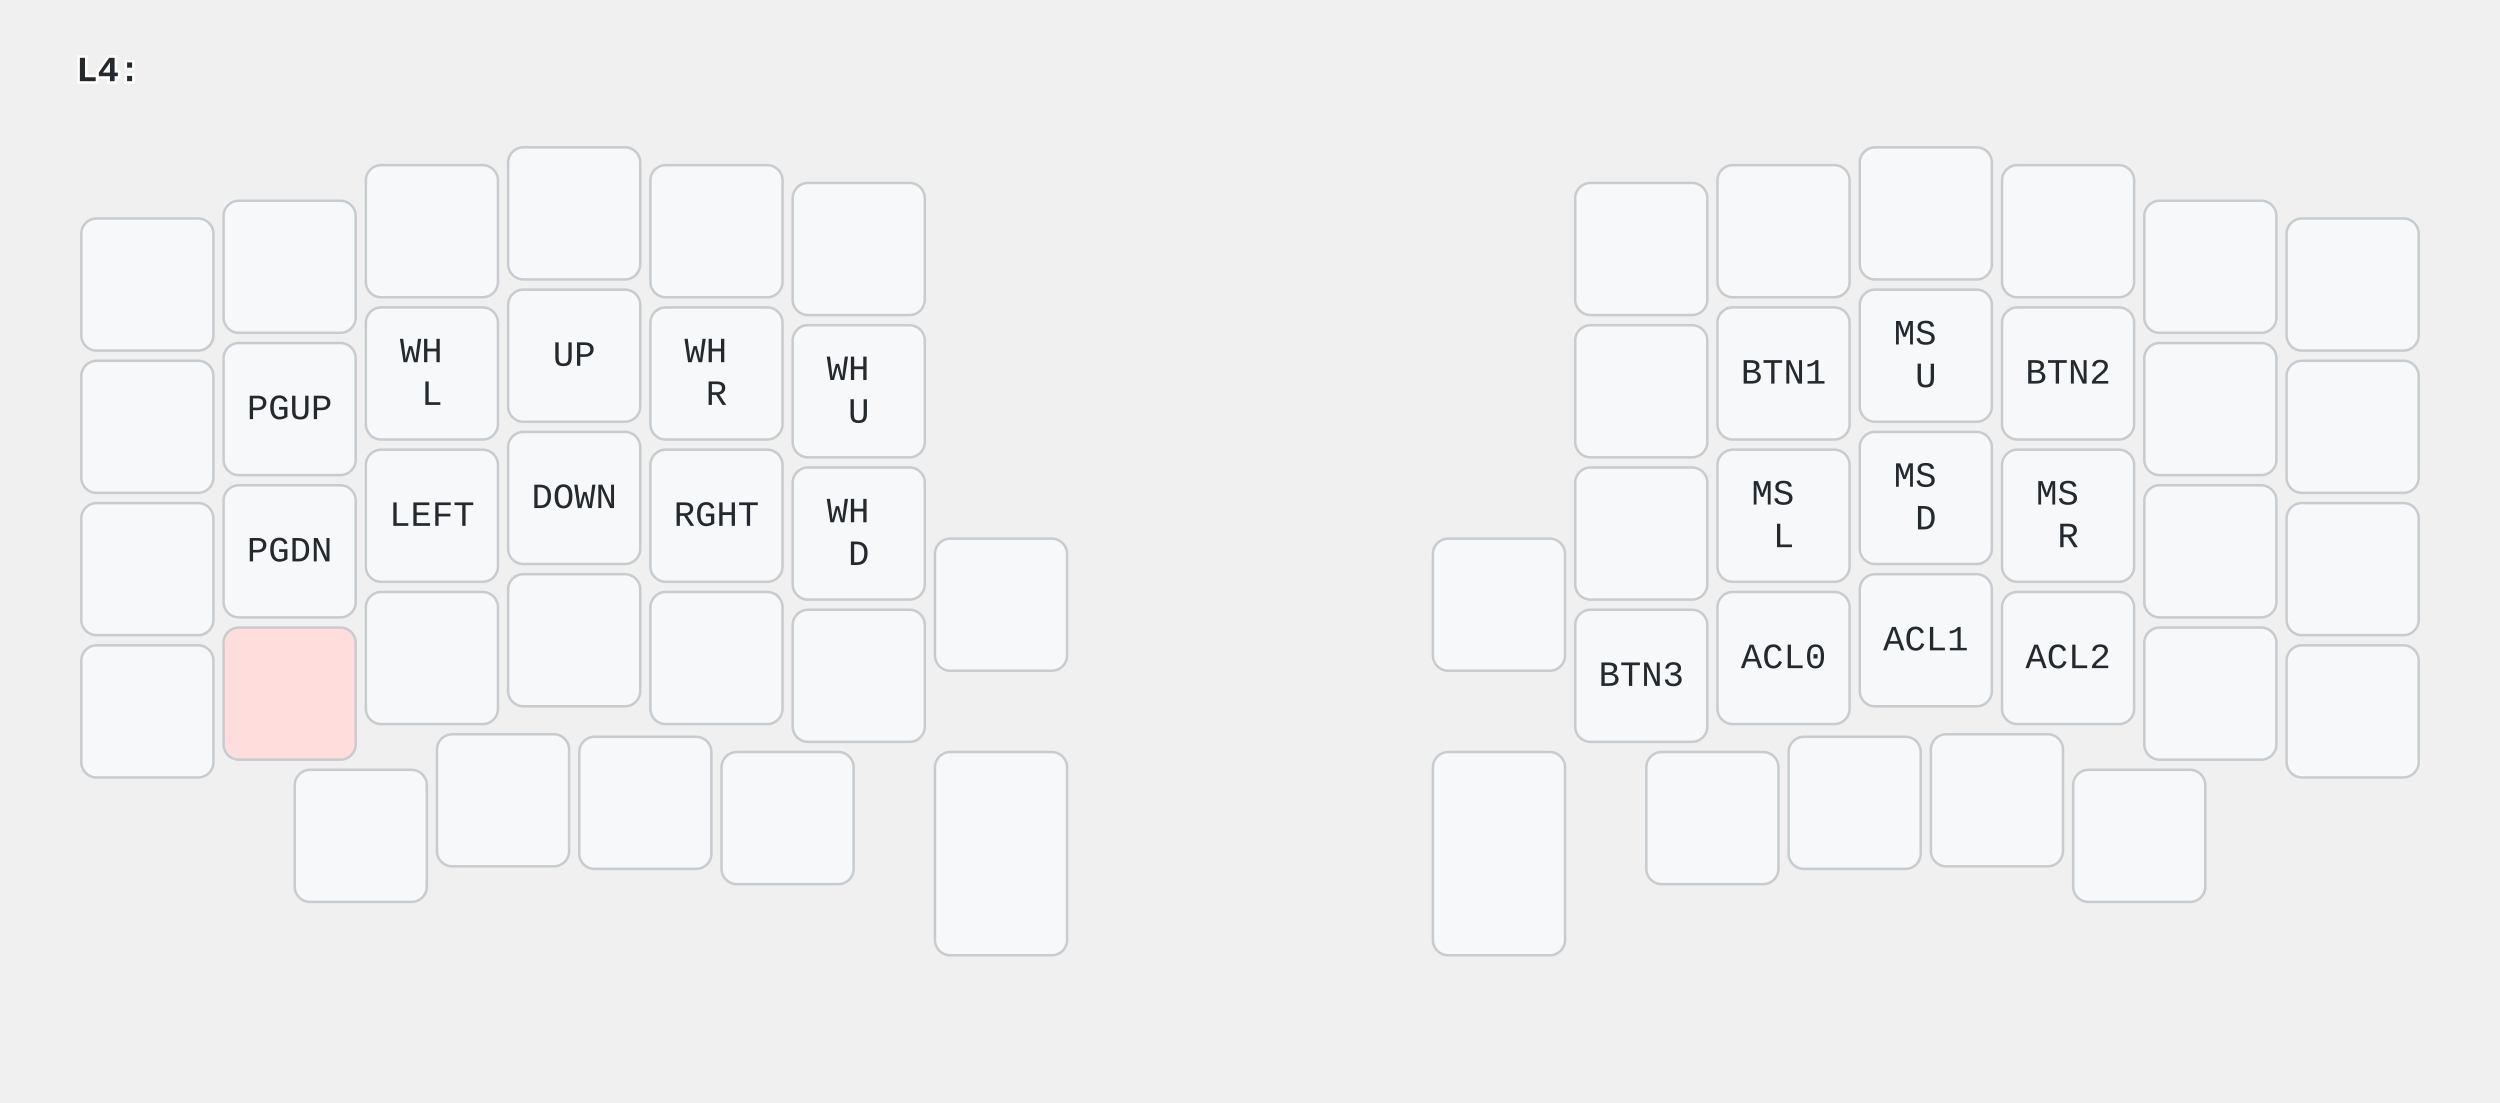
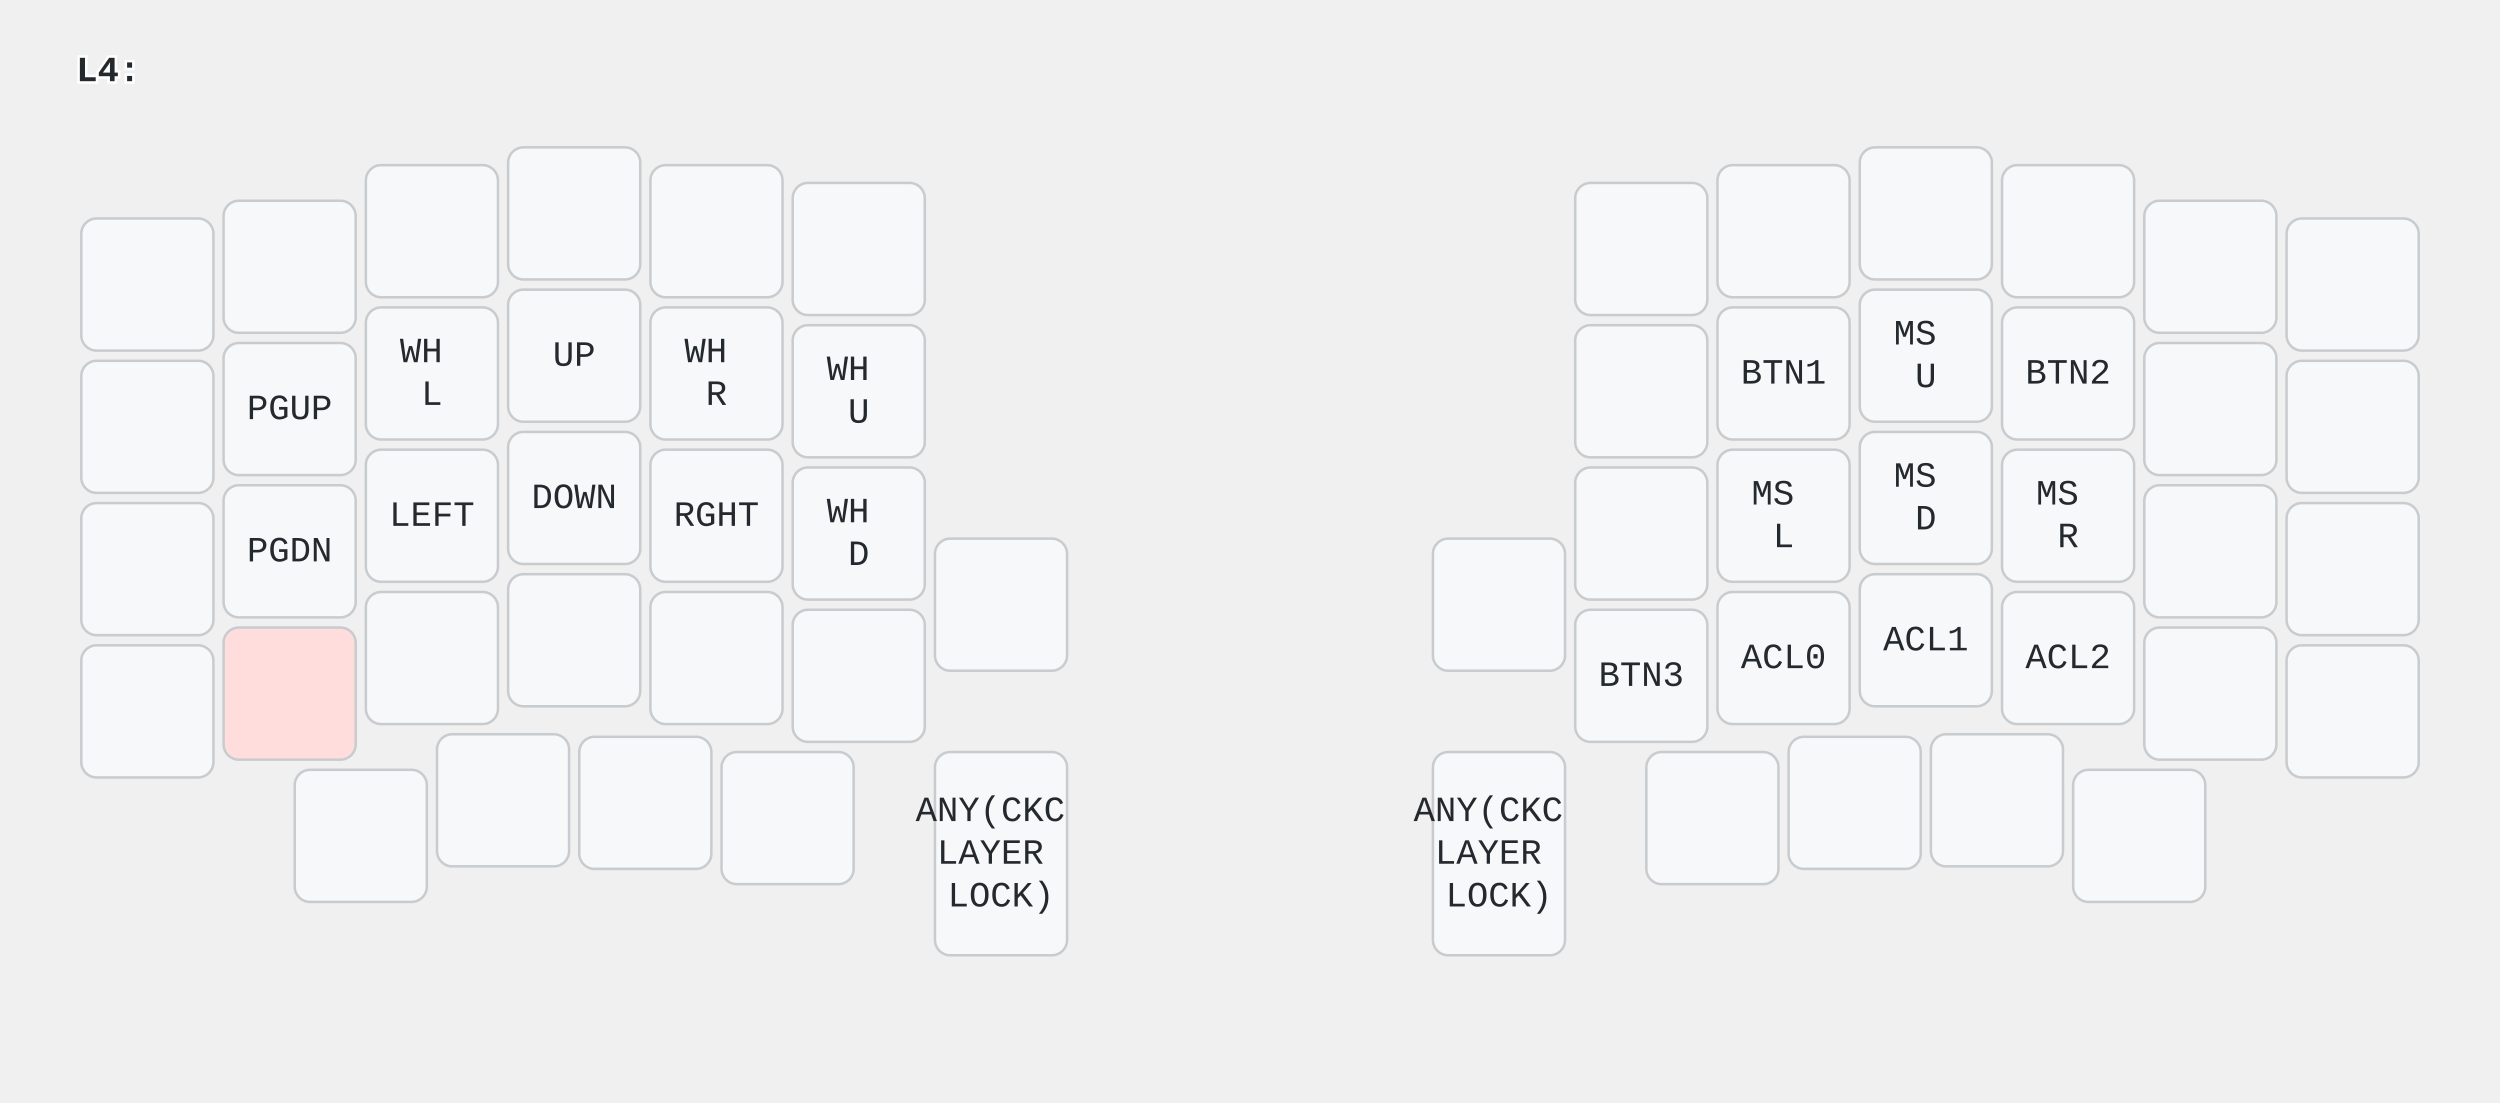
<svg xmlns="http://www.w3.org/2000/svg" width="984" height="434" viewBox="0 0 984 434" class="keymap">
  <style>/* inherit to force styles through use tags */
svg path {
    fill: inherit;
}

/* font and background color specifications */
svg.keymap {
    font-family: SFMono-Regular,Consolas,Liberation Mono,Menlo,monospace;
    font-size: 14px;
    font-kerning: normal;
    text-rendering: optimizeLegibility;
    fill: #24292e;
}

/* default key styling */
rect.key {
    fill: #f6f8fa;
    stroke: #c9cccf;
    stroke-width: 1;
}

/* default key side styling, only used is draw_key_sides is set */
rect.side {
    filter: brightness(90%);
}

/* color accent for combo boxes */
rect.combo, rect.combo-separate {
    fill: #cdf;
}

/* color accent for held keys */
rect.held, rect.combo.held {
    fill: #fdd;
}

/* color accent for ghost (optional) keys */
rect.ghost, rect.combo.ghost {
    stroke-dasharray: 4, 4;
    stroke-width: 2;
}

text {
    text-anchor: middle;
    dominant-baseline: middle;
}

/* styling for layer labels */
text.label {
    font-weight: bold;
    text-anchor: start;
    stroke: white;
    stroke-width: 2;
    paint-order: stroke;
}

/* styling for combo tap, and key hold/shifted label text */
text.combo, text.hold, text.shifted {
    font-size: 11px;
}

text.hold {
    text-anchor: middle;
    dominant-baseline: auto;
}

text.shifted {
    text-anchor: middle;
    dominant-baseline: hanging;
}

/* styling for hold/shifted label text in combo box */
text.combo.hold, text.combo.shifted {
    font-size: 8px;
}

/* lighter symbol for transparent keys */
text.trans {
    fill: #7b7e81;
}

/* styling for combo dendrons */
path.combo {
    stroke-width: 1;
    stroke: gray;
    fill: none;
}

/* Start Tabler Icons Cleanup */
/* cannot use height/width with glyphs */
.icon-tabler &gt; path {
    fill: inherit;
    stroke: inherit;
    stroke-width: 2;
}
/* hide tabler's default box */
.icon-tabler &gt; path[stroke="none"][fill="none"] {
    visibility: hidden;
}
/* End Tabler Icons Cleanup */
</style>
  <g transform="translate(30, 0)" class="layer-L4">
    <text x="0" y="28" class="label">L4:</text>
    <g transform="translate(0, 56)">
      <g transform="translate(28, 56)" class="key keypos-0">
        <rect rx="6" ry="6" x="-26" y="-26" width="52" height="52" class="key" />
      </g>
      <g transform="translate(84, 49)" class="key keypos-1">
        <rect rx="6" ry="6" x="-26" y="-26" width="52" height="52" class="key" />
      </g>
      <g transform="translate(140, 35)" class="key keypos-2">
        <rect rx="6" ry="6" x="-26" y="-26" width="52" height="52" class="key" />
      </g>
      <g transform="translate(196, 28)" class="key keypos-3">
        <rect rx="6" ry="6" x="-26" y="-26" width="52" height="52" class="key" />
      </g>
      <g transform="translate(252, 35)" class="key keypos-4">
        <rect rx="6" ry="6" x="-26" y="-26" width="52" height="52" class="key" />
      </g>
      <g transform="translate(308, 42)" class="key keypos-5">
        <rect rx="6" ry="6" x="-26" y="-26" width="52" height="52" class="key" />
      </g>
      <g transform="translate(616, 42)" class="key keypos-6">
        <rect rx="6" ry="6" x="-26" y="-26" width="52" height="52" class="key" />
      </g>
      <g transform="translate(672, 35)" class="key keypos-7">
        <rect rx="6" ry="6" x="-26" y="-26" width="52" height="52" class="key" />
      </g>
      <g transform="translate(728, 28)" class="key keypos-8">
        <rect rx="6" ry="6" x="-26" y="-26" width="52" height="52" class="key" />
      </g>
      <g transform="translate(784, 35)" class="key keypos-9">
        <rect rx="6" ry="6" x="-26" y="-26" width="52" height="52" class="key" />
      </g>
      <g transform="translate(840, 49)" class="key keypos-10">
        <rect rx="6" ry="6" x="-26" y="-26" width="52" height="52" class="key" />
      </g>
      <g transform="translate(896, 56)" class="key keypos-11">
        <rect rx="6" ry="6" x="-26" y="-26" width="52" height="52" class="key" />
      </g>
      <g transform="translate(28, 112)" class="key keypos-12">
        <rect rx="6" ry="6" x="-26" y="-26" width="52" height="52" class="key" />
      </g>
      <g transform="translate(84, 105)" class="key keypos-13">
        <rect rx="6" ry="6" x="-26" y="-26" width="52" height="52" class="key" />
        <text x="0" y="0" class="key tap">PGUP</text>
      </g>
      <g transform="translate(140, 91)" class="key keypos-14">
        <rect rx="6" ry="6" x="-26" y="-26" width="52" height="52" class="key" />
        <text x="0" y="0" class="key tap">
          <tspan x="0" dy="-0.6em">WH</tspan>
          <tspan x="0" dy="1.2em">L</tspan>
        </text>
      </g>
      <g transform="translate(196, 84)" class="key keypos-15">
        <rect rx="6" ry="6" x="-26" y="-26" width="52" height="52" class="key" />
        <text x="0" y="0" class="key tap">UP</text>
      </g>
      <g transform="translate(252, 91)" class="key keypos-16">
        <rect rx="6" ry="6" x="-26" y="-26" width="52" height="52" class="key" />
        <text x="0" y="0" class="key tap">
          <tspan x="0" dy="-0.6em">WH</tspan>
          <tspan x="0" dy="1.2em">R</tspan>
        </text>
      </g>
      <g transform="translate(308, 98)" class="key keypos-17">
        <rect rx="6" ry="6" x="-26" y="-26" width="52" height="52" class="key" />
        <text x="0" y="0" class="key tap">
          <tspan x="0" dy="-0.6em">WH</tspan>
          <tspan x="0" dy="1.2em">U</tspan>
        </text>
      </g>
      <g transform="translate(616, 98)" class="key keypos-18">
        <rect rx="6" ry="6" x="-26" y="-26" width="52" height="52" class="key" />
      </g>
      <g transform="translate(672, 91)" class="key keypos-19">
        <rect rx="6" ry="6" x="-26" y="-26" width="52" height="52" class="key" />
        <text x="0" y="0" class="key tap">BTN1</text>
      </g>
      <g transform="translate(728, 84)" class="key keypos-20">
        <rect rx="6" ry="6" x="-26" y="-26" width="52" height="52" class="key" />
        <text x="0" y="0" class="key tap">
          <tspan x="0" dy="-0.6em">MS</tspan>
          <tspan x="0" dy="1.2em">U</tspan>
        </text>
      </g>
      <g transform="translate(784, 91)" class="key keypos-21">
        <rect rx="6" ry="6" x="-26" y="-26" width="52" height="52" class="key" />
        <text x="0" y="0" class="key tap">BTN2</text>
      </g>
      <g transform="translate(840, 105)" class="key keypos-22">
        <rect rx="6" ry="6" x="-26" y="-26" width="52" height="52" class="key" />
      </g>
      <g transform="translate(896, 112)" class="key keypos-23">
        <rect rx="6" ry="6" x="-26" y="-26" width="52" height="52" class="key" />
      </g>
      <g transform="translate(28, 168)" class="key keypos-24">
        <rect rx="6" ry="6" x="-26" y="-26" width="52" height="52" class="key" />
      </g>
      <g transform="translate(84, 161)" class="key keypos-25">
        <rect rx="6" ry="6" x="-26" y="-26" width="52" height="52" class="key" />
        <text x="0" y="0" class="key tap">PGDN</text>
      </g>
      <g transform="translate(140, 147)" class="key keypos-26">
        <rect rx="6" ry="6" x="-26" y="-26" width="52" height="52" class="key" />
        <text x="0" y="0" class="key tap">LEFT</text>
      </g>
      <g transform="translate(196, 140)" class="key keypos-27">
        <rect rx="6" ry="6" x="-26" y="-26" width="52" height="52" class="key" />
        <text x="0" y="0" class="key tap">DOWN</text>
      </g>
      <g transform="translate(252, 147)" class="key keypos-28">
        <rect rx="6" ry="6" x="-26" y="-26" width="52" height="52" class="key" />
        <text x="0" y="0" class="key tap">RGHT</text>
      </g>
      <g transform="translate(308, 154)" class="key keypos-29">
        <rect rx="6" ry="6" x="-26" y="-26" width="52" height="52" class="key" />
        <text x="0" y="0" class="key tap">
          <tspan x="0" dy="-0.6em">WH</tspan>
          <tspan x="0" dy="1.2em">D</tspan>
        </text>
      </g>
      <g transform="translate(616, 154)" class="key keypos-30">
        <rect rx="6" ry="6" x="-26" y="-26" width="52" height="52" class="key" />
      </g>
      <g transform="translate(672, 147)" class="key keypos-31">
        <rect rx="6" ry="6" x="-26" y="-26" width="52" height="52" class="key" />
        <text x="0" y="0" class="key tap">
          <tspan x="0" dy="-0.6em">MS</tspan>
          <tspan x="0" dy="1.2em">L</tspan>
        </text>
      </g>
      <g transform="translate(728, 140)" class="key keypos-32">
        <rect rx="6" ry="6" x="-26" y="-26" width="52" height="52" class="key" />
        <text x="0" y="0" class="key tap">
          <tspan x="0" dy="-0.6em">MS</tspan>
          <tspan x="0" dy="1.2em">D</tspan>
        </text>
      </g>
      <g transform="translate(784, 147)" class="key keypos-33">
        <rect rx="6" ry="6" x="-26" y="-26" width="52" height="52" class="key" />
        <text x="0" y="0" class="key tap">
          <tspan x="0" dy="-0.6em">MS</tspan>
          <tspan x="0" dy="1.2em">R</tspan>
        </text>
      </g>
      <g transform="translate(840, 161)" class="key keypos-34">
        <rect rx="6" ry="6" x="-26" y="-26" width="52" height="52" class="key" />
      </g>
      <g transform="translate(896, 168)" class="key keypos-35">
        <rect rx="6" ry="6" x="-26" y="-26" width="52" height="52" class="key" />
      </g>
      <g transform="translate(28, 224)" class="key keypos-36">
        <rect rx="6" ry="6" x="-26" y="-26" width="52" height="52" class="key" />
      </g>
      <g transform="translate(84, 217)" class="key held keypos-37">
        <rect rx="6" ry="6" x="-26" y="-26" width="52" height="52" class="key held" />
      </g>
      <g transform="translate(140, 203)" class="key keypos-38">
        <rect rx="6" ry="6" x="-26" y="-26" width="52" height="52" class="key" />
      </g>
      <g transform="translate(196, 196)" class="key keypos-39">
        <rect rx="6" ry="6" x="-26" y="-26" width="52" height="52" class="key" />
      </g>
      <g transform="translate(252, 203)" class="key keypos-40">
        <rect rx="6" ry="6" x="-26" y="-26" width="52" height="52" class="key" />
      </g>
      <g transform="translate(308, 210)" class="key keypos-41">
        <rect rx="6" ry="6" x="-26" y="-26" width="52" height="52" class="key" />
      </g>
      <g transform="translate(364, 182)" class="key keypos-42">
        <rect rx="6" ry="6" x="-26" y="-26" width="52" height="52" class="key" />
      </g>
      <g transform="translate(560, 182)" class="key keypos-43">
        <rect rx="6" ry="6" x="-26" y="-26" width="52" height="52" class="key" />
      </g>
      <g transform="translate(616, 210)" class="key keypos-44">
        <rect rx="6" ry="6" x="-26" y="-26" width="52" height="52" class="key" />
        <text x="0" y="0" class="key tap">BTN3</text>
      </g>
      <g transform="translate(672, 203)" class="key keypos-45">
        <rect rx="6" ry="6" x="-26" y="-26" width="52" height="52" class="key" />
        <text x="0" y="0" class="key tap">ACL0</text>
      </g>
      <g transform="translate(728, 196)" class="key keypos-46">
        <rect rx="6" ry="6" x="-26" y="-26" width="52" height="52" class="key" />
        <text x="0" y="0" class="key tap">ACL1</text>
      </g>
      <g transform="translate(784, 203)" class="key keypos-47">
        <rect rx="6" ry="6" x="-26" y="-26" width="52" height="52" class="key" />
        <text x="0" y="0" class="key tap">ACL2</text>
      </g>
      <g transform="translate(840, 217)" class="key keypos-48">
        <rect rx="6" ry="6" x="-26" y="-26" width="52" height="52" class="key" />
      </g>
      <g transform="translate(896, 224)" class="key keypos-49">
        <rect rx="6" ry="6" x="-26" y="-26" width="52" height="52" class="key" />
      </g>
      <g transform="translate(112, 273)" class="key keypos-50">
        <rect rx="6" ry="6" x="-26" y="-26" width="52" height="52" class="key" />
      </g>
      <g transform="translate(168, 259)" class="key keypos-51">
        <rect rx="6" ry="6" x="-26" y="-26" width="52" height="52" class="key" />
      </g>
      <g transform="translate(224, 260)" class="key keypos-52">
        <rect rx="6" ry="6" x="-26" y="-26" width="52" height="52" class="key" />
      </g>
      <g transform="translate(280, 266)" class="key keypos-53">
        <rect rx="6" ry="6" x="-26" y="-26" width="52" height="52" class="key" />
      </g>
      <g transform="translate(364, 280)" class="key keypos-54">
        <rect rx="6" ry="6" x="-26" y="-40" width="52" height="80" class="key" />
+         <text x="0" y="0" class="key tap">
+           <tspan x="0" dy="-1.2em">ANY(CKC</tspan>
+           <tspan x="0" dy="1.2em">LAYER</tspan>
+           <tspan x="0" dy="1.2em">LOCK)</tspan>
+         </text>
      </g>
      <g transform="translate(560, 280)" class="key keypos-55">
        <rect rx="6" ry="6" x="-26" y="-40" width="52" height="80" class="key" />
+         <text x="0" y="0" class="key tap">
+           <tspan x="0" dy="-1.2em">ANY(CKC</tspan>
+           <tspan x="0" dy="1.2em">LAYER</tspan>
+           <tspan x="0" dy="1.2em">LOCK)</tspan>
+         </text>
      </g>
      <g transform="translate(644, 266)" class="key keypos-56">
        <rect rx="6" ry="6" x="-26" y="-26" width="52" height="52" class="key" />
      </g>
      <g transform="translate(700, 260)" class="key keypos-57">
        <rect rx="6" ry="6" x="-26" y="-26" width="52" height="52" class="key" />
      </g>
      <g transform="translate(756, 259)" class="key keypos-58">
        <rect rx="6" ry="6" x="-26" y="-26" width="52" height="52" class="key" />
      </g>
      <g transform="translate(812, 273)" class="key keypos-59">
        <rect rx="6" ry="6" x="-26" y="-26" width="52" height="52" class="key" />
      </g>
    </g>
  </g>
</svg>
